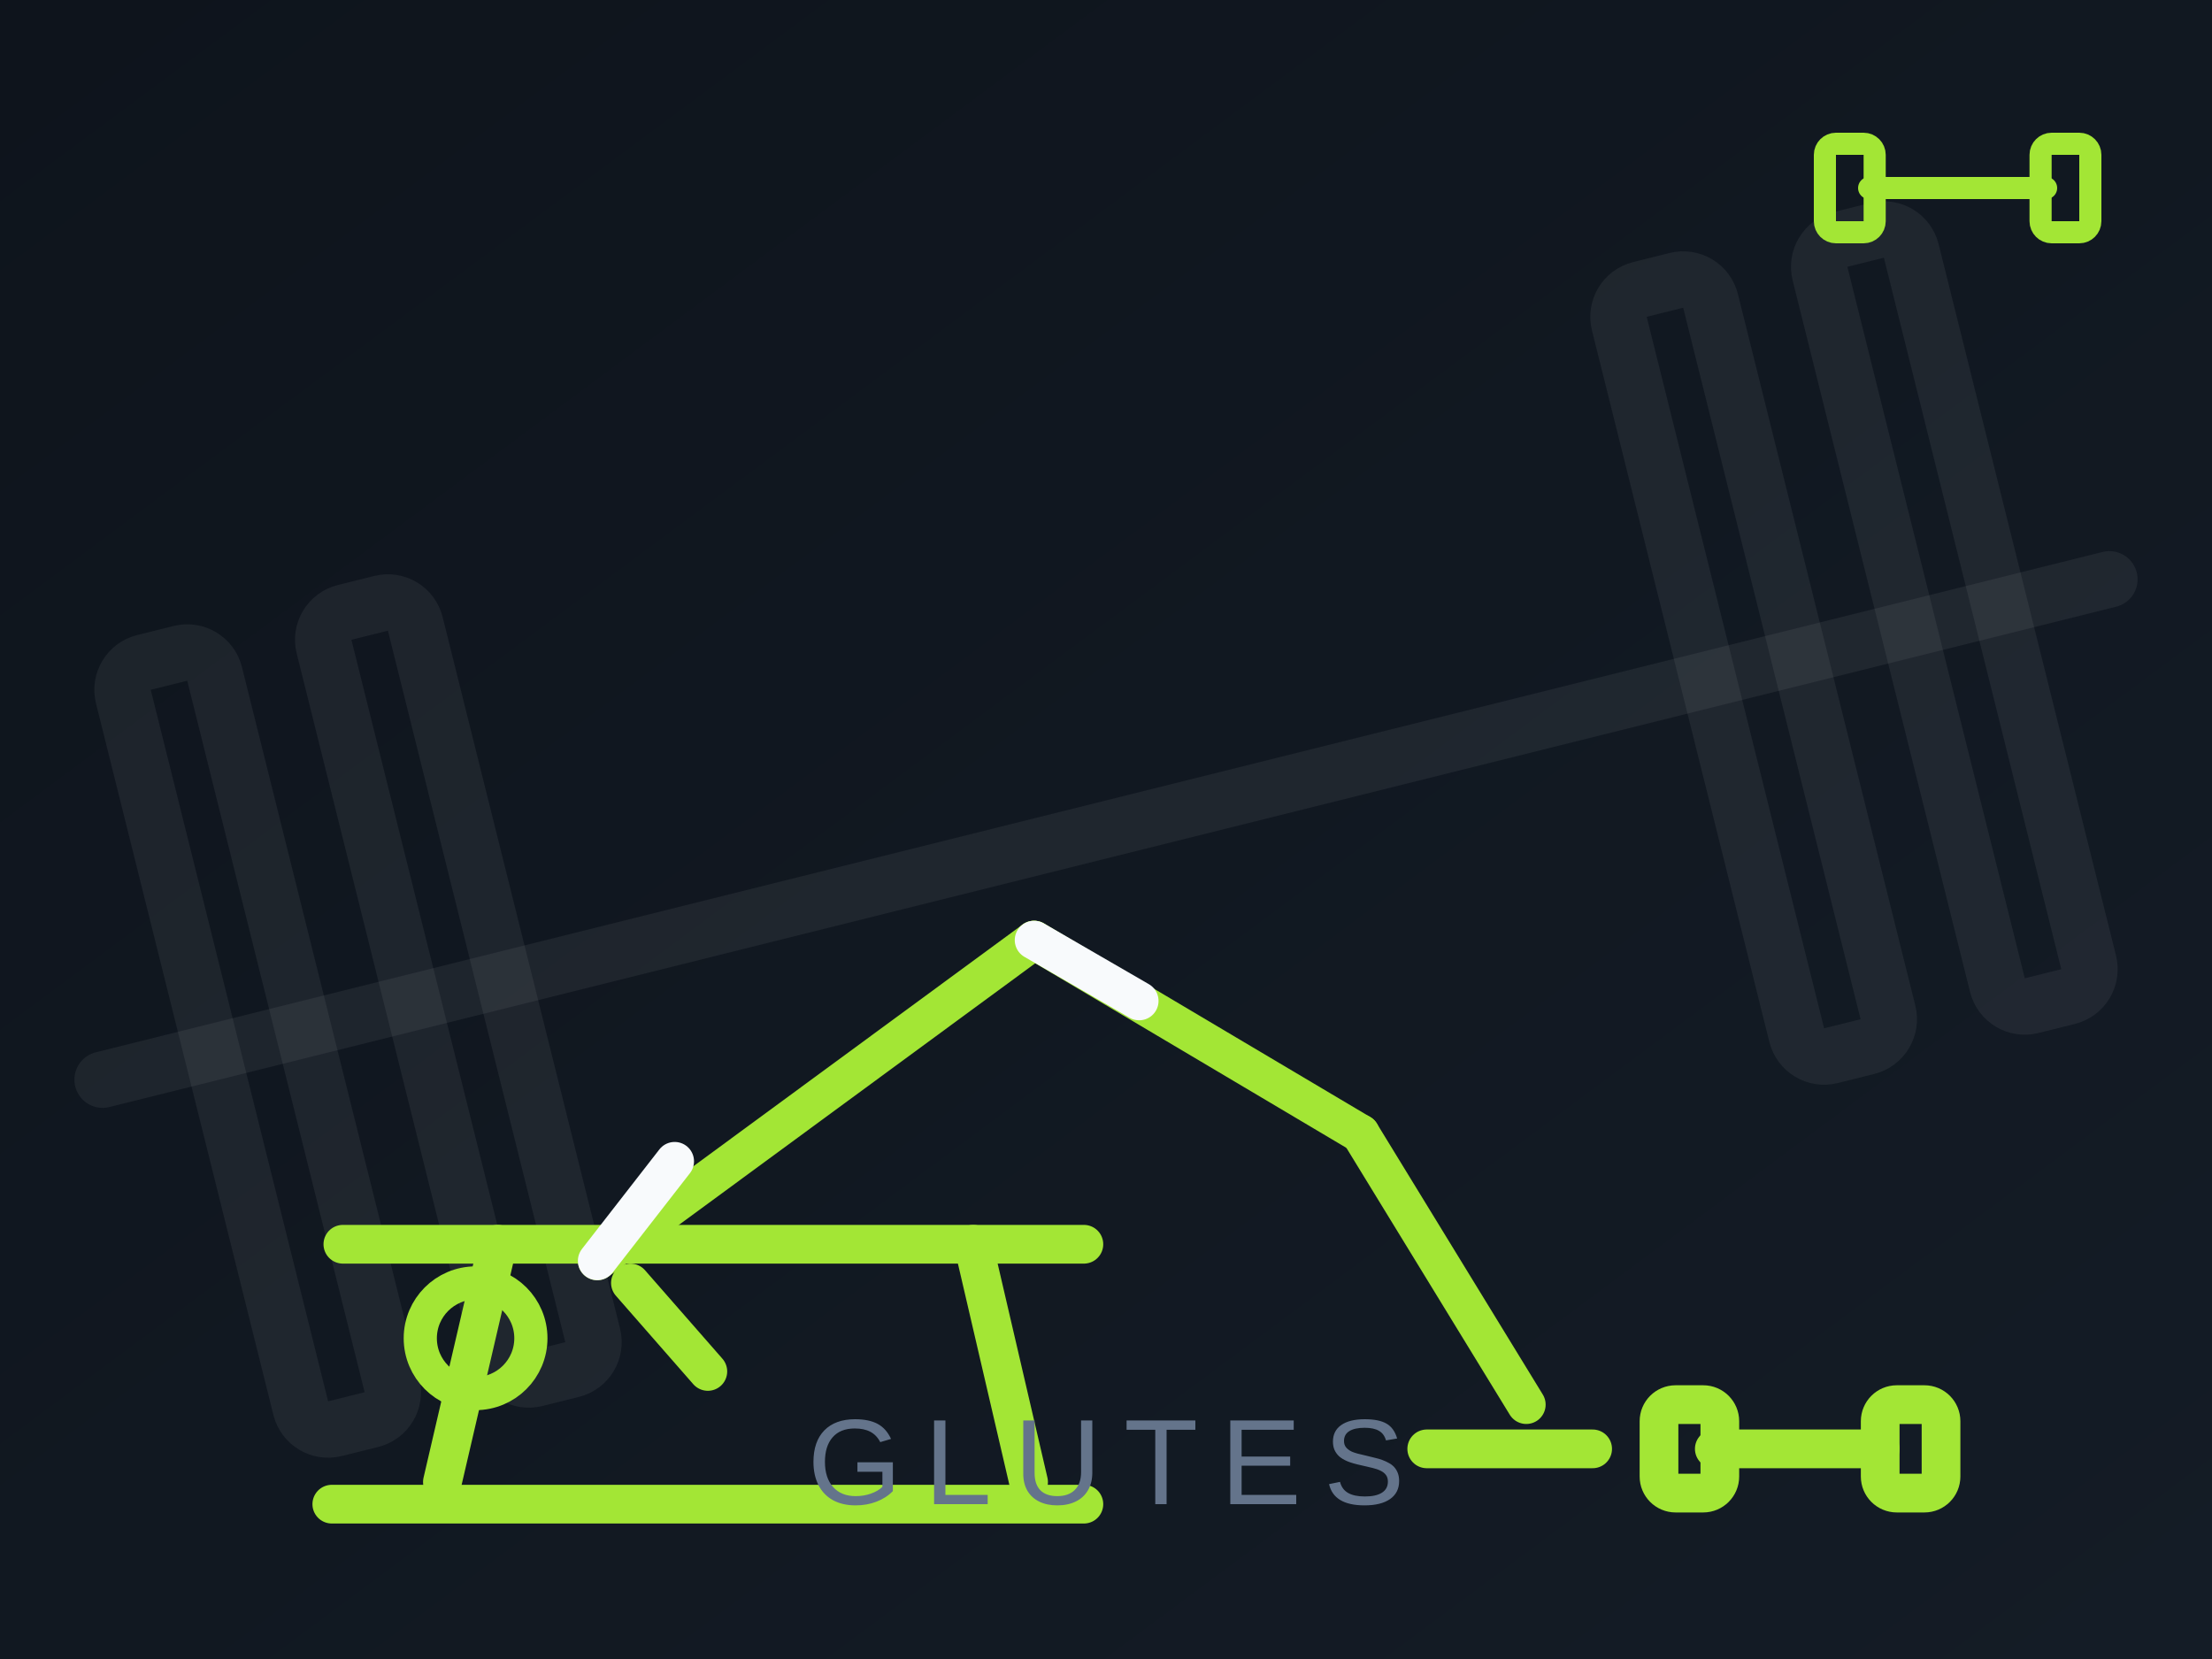
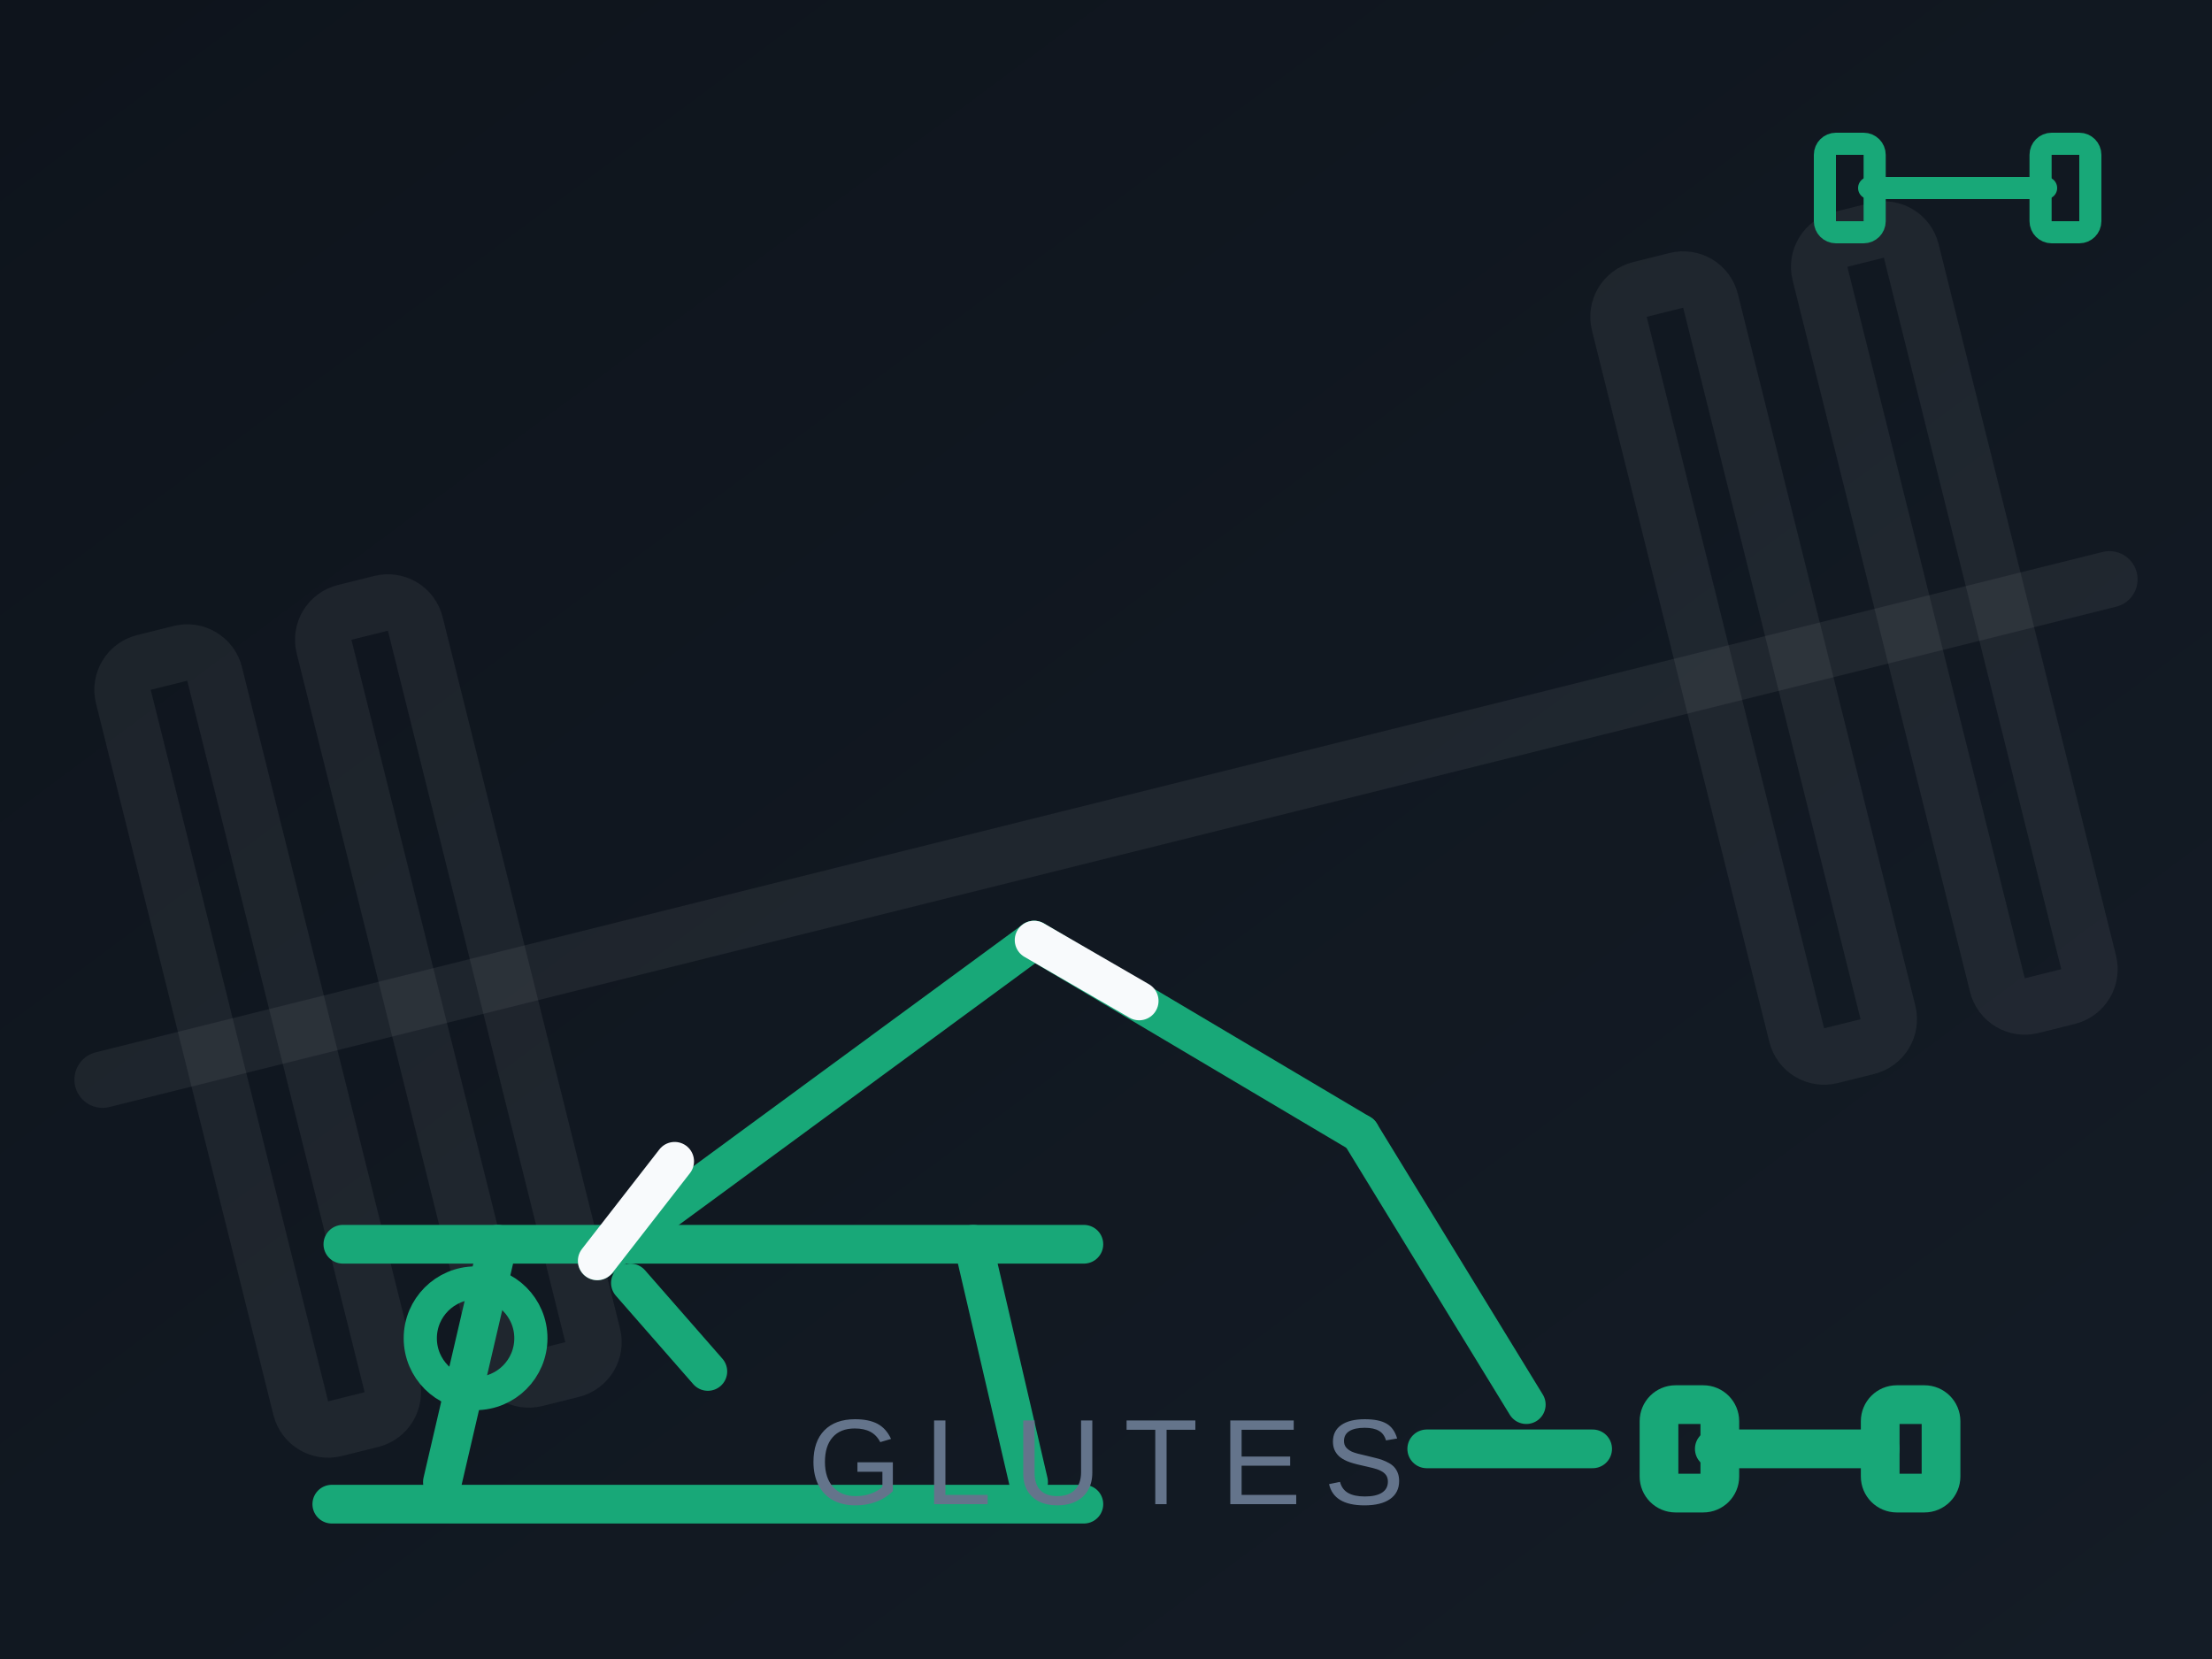
<svg xmlns="http://www.w3.org/2000/svg" viewBox="0 0 400 300" width="400" height="300">
  <defs>
    <linearGradient id="bg" x1="0" y1="0" x2="1" y2="1">
      <stop offset="0" stop-color="#0e141c" />
      <stop offset="1" stop-color="#141c26" />
    </linearGradient>
  </defs>
  <rect width="400" height="300" fill="url(#bg)" />
  <g stroke="#ffffff" stroke-opacity="0.06" stroke-width="6" stroke-linecap="round" stroke-linejoin="round" fill="none" transform="translate(200,150) rotate(-14) scale(1.7)">
    <line x1="-110" y1="0" x2="110" y2="0" />
    <rect x="-98" y="-42" width="10" height="84" rx="3" />
    <rect x="-76" y="-42" width="10" height="84" rx="3" />
    <rect x="66" y="-42" width="10" height="84" rx="3" />
    <rect x="88" y="-42" width="10" height="84" rx="3" />
  </g>
-   <g stroke="#a3e635" stroke-width="4" fill="none" stroke-linecap="round" stroke-linejoin="round">
+   <g stroke="#18A878" stroke-width="4" fill="none" stroke-linecap="round" stroke-linejoin="round">
    <line x1="338" y1="34" x2="370" y2="34" />
    <rect x="330" y="26" width="9" height="16" rx="2" />
    <rect x="369" y="26" width="9" height="16" rx="2" />
  </g>
  <g fill="none" stroke-linecap="round" stroke-linejoin="round">
-     <g stroke="#a3e635" stroke-width="7">
+     <g stroke="#18A878" stroke-width="7">
      <line x1="62" y1="225" x2="196" y2="225" />
      <line x1="90" y1="225" x2="80" y2="268" />
      <line x1="176" y1="225" x2="186" y2="268" />
      <line x1="108" y1="228" x2="187" y2="170" />
      <line x1="187" y1="170" x2="246" y2="205" />
      <line x1="246" y1="205" x2="276" y2="254" />
      <line x1="258" y1="262" x2="288" y2="262" />
      <line x1="60" y1="272" x2="196" y2="272" />
      <line x1="114" y1="232" x2="128" y2="248" />
    </g>
    <g stroke="#f8fafc" stroke-width="7">
      <line x1="108" y1="228" x2="122" y2="210" />
      <line x1="187" y1="170" x2="206" y2="181" />
    </g>
-     <circle cx="86" cy="242" r="10" stroke="#a3e635" stroke-width="6" />
-     <g stroke="#a3e635" stroke-width="7">
+     <circle cx="86" cy="242" r="10" stroke="#18A878" stroke-width="6" />
+     <g stroke="#18A878" stroke-width="7">
      <line x1="310" y1="262" x2="340" y2="262" />
      <rect x="300" y="254" width="11" height="16" rx="3" />
      <rect x="340" y="254" width="11" height="16" rx="3" />
    </g>
  </g>
  <text x="200" y="272" text-anchor="middle" font-family="Arial, Helvetica, sans-serif" font-size="22" letter-spacing="4" fill="#64748b">GLUTES</text>
</svg>
